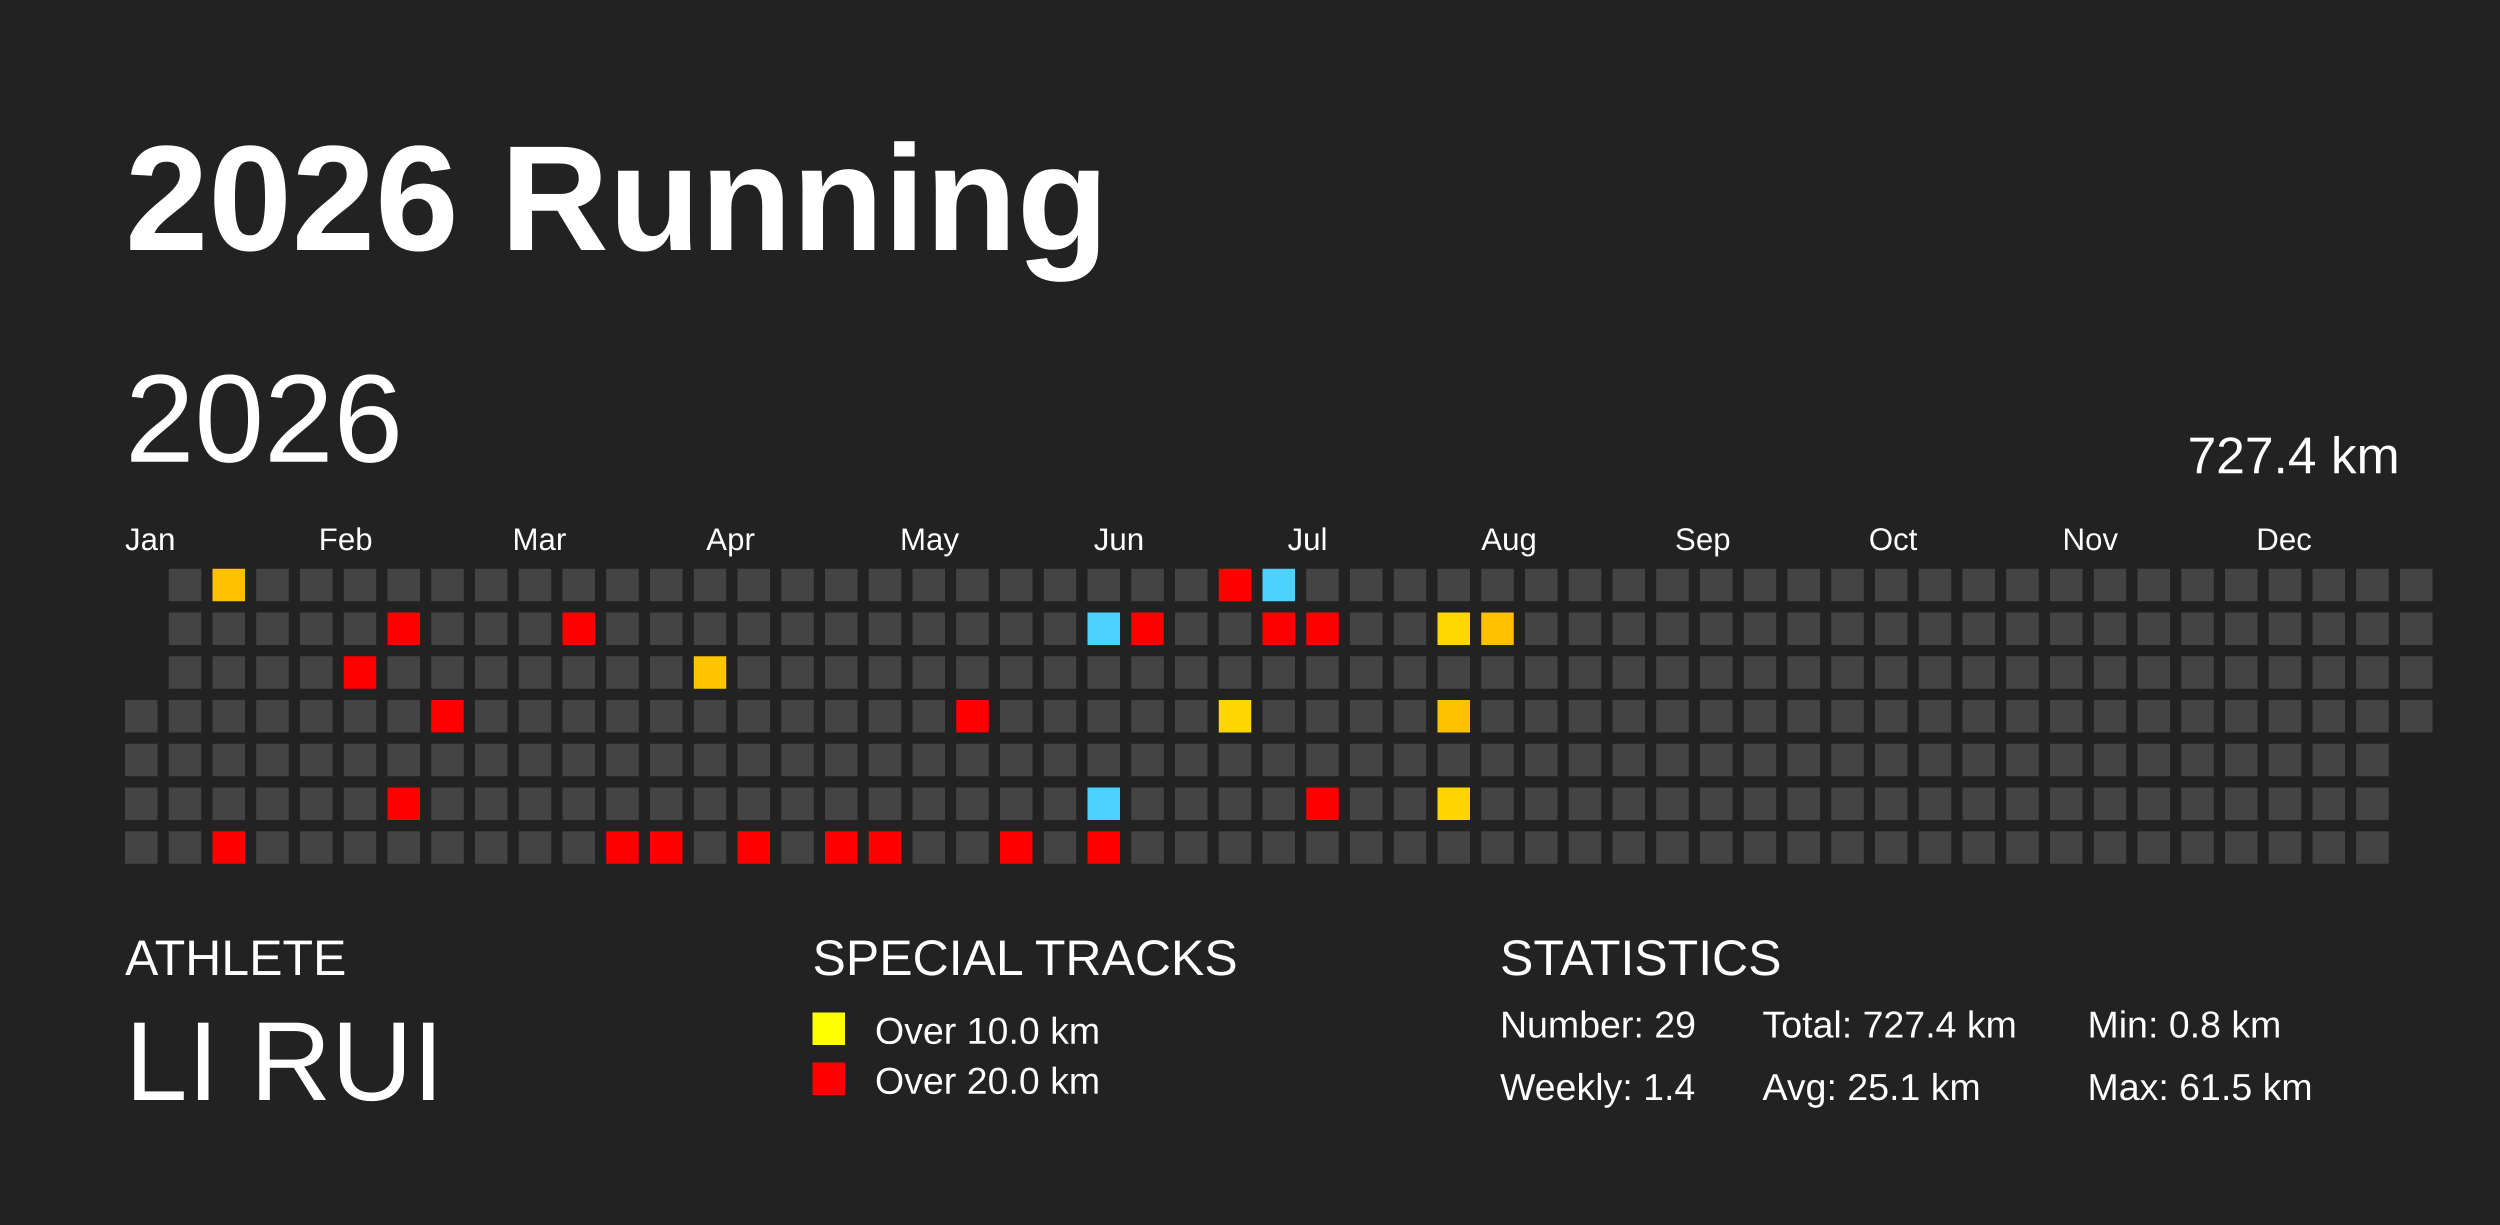
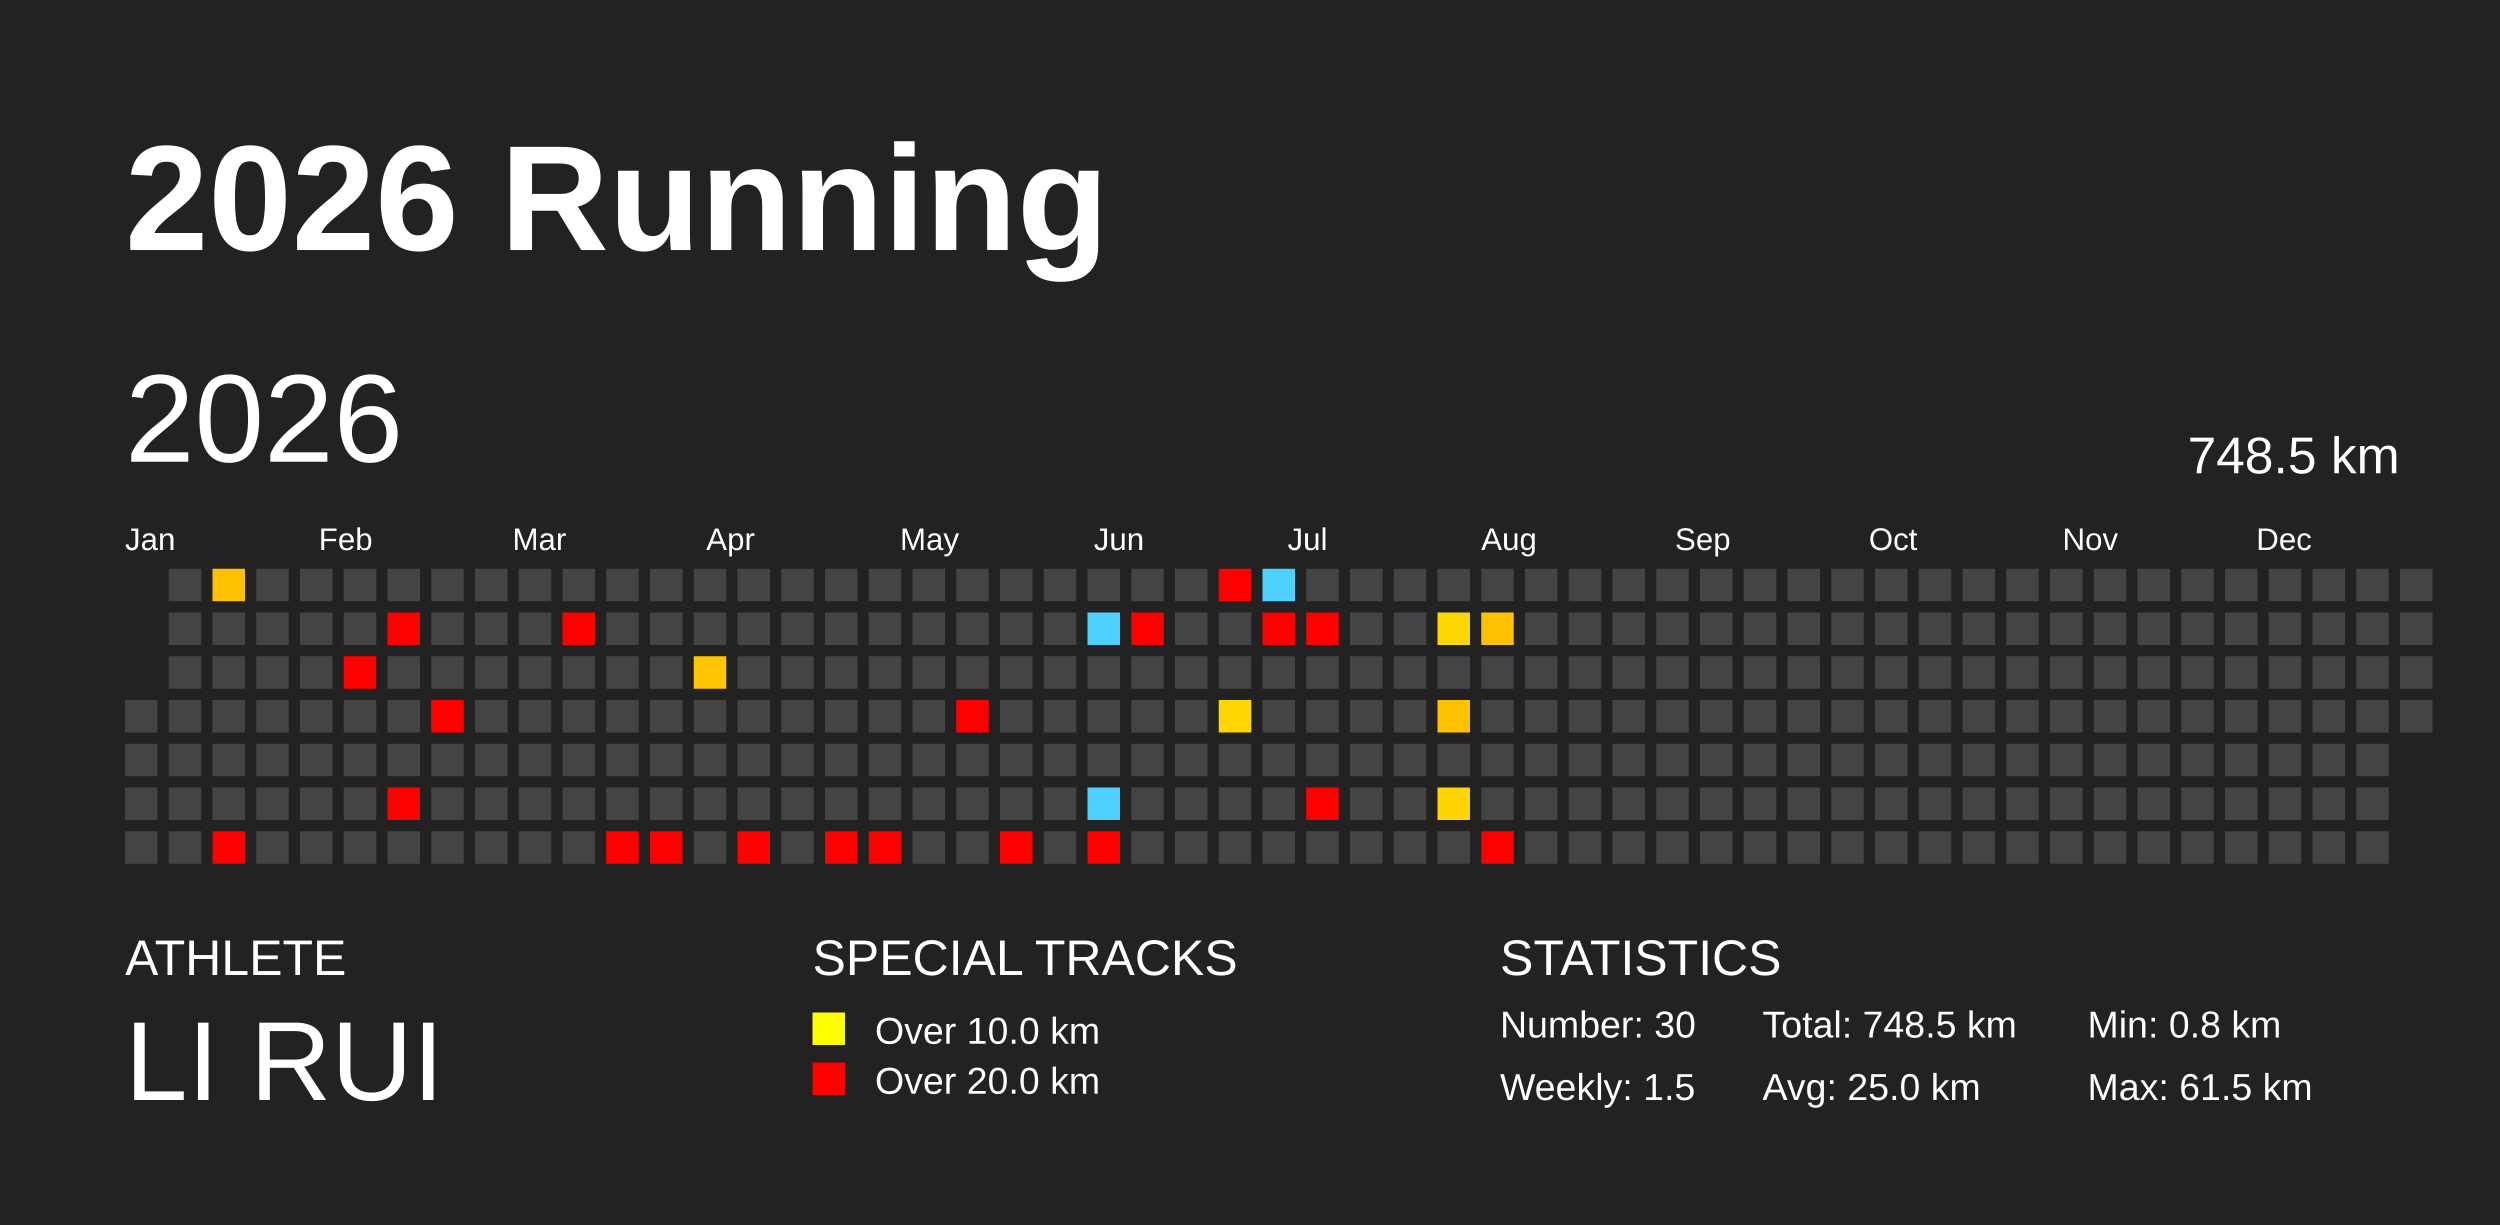
<svg xmlns="http://www.w3.org/2000/svg" baseProfile="full" height="98mm" version="1.1" viewBox="0,0,200,98" width="200mm">
  <defs />
  <rect fill="#222222" height="98" width="200" x="0" y="0" />
  <text fill="#FFFFFF" style="font-size:12px; font-family:Arial; font-weight:bold;" x="10" y="20">2026 Running</text>
  <text fill="#FFFFFF" style="font-size:4px; font-family:Arial" x="10" y="78">ATHLETE</text>
  <text fill="#FFFFFF" style="font-size:9px; font-family:Arial" x="10" y="88">LI RUI</text>
  <text fill="#FFFFFF" style="font-size:4px; font-family:Arial" x="65" y="78">SPECIAL TRACKS</text>
  <rect fill="yellow" height="2.6" width="2.6" x="65" y="81" />
  <text fill="#FFFFFF" style="font-size:3px; font-family:Arial" x="70" y="83.5">Over 10.0 km</text>
  <rect fill="red" height="2.6" width="2.6" x="65" y="85" />
  <text fill="#FFFFFF" style="font-size:3px; font-family:Arial" x="70" y="87.5">Over 20.0 km</text>
  <text fill="#FFFFFF" style="font-size:4px; font-family:Arial" x="120" y="78">STATISTICS</text>
-   <text fill="#FFFFFF" style="font-size:3px; font-family:Arial" x="120" y="83">Number: 29</text>
-   <text fill="#FFFFFF" style="font-size:3px; font-family:Arial" x="120" y="88">Weekly: 1.4</text>
-   <text fill="#FFFFFF" style="font-size:3px; font-family:Arial" x="141" y="83">Total: 727.4 km</text>
-   <text fill="#FFFFFF" style="font-size:3px; font-family:Arial" x="141" y="88">Avg: 25.1 km</text>
+   <text fill="#FFFFFF" style="font-size:3px; font-family:Arial" x="120" y="83">Number: 30</text>
+   <text fill="#FFFFFF" style="font-size:3px; font-family:Arial" x="120" y="88">Weekly: 1.5</text>
+   <text fill="#FFFFFF" style="font-size:3px; font-family:Arial" x="141" y="83">Total: 748.5 km</text>
+   <text fill="#FFFFFF" style="font-size:3px; font-family:Arial" x="141" y="88">Avg: 25.0 km</text>
  <text fill="#FFFFFF" style="font-size:3px; font-family:Arial" x="167" y="83">Min: 0.8 km</text>
  <text fill="#FFFFFF" style="font-size:3px; font-family:Arial" x="167" y="88">Max: 61.5 km</text>
  <text dominant-baseline="hanging" fill="#FFFFFF" style="font-size:10.0px; font-family:Arial;" x="10" y="30">2026</text>
-   <text dominant-baseline="hanging" fill="#FFFFFF" style="font-size:4.125px; font-family:Arial;" x="175" y="35">727.4 km</text>
+   <text dominant-baseline="hanging" fill="#FFFFFF" style="font-size:4.125px; font-family:Arial;" x="175" y="35">748.5 km</text>
  <text fill="#FFFFFF" style="font-size:2.5px; font-family:Arial" x="10.0" y="44">Jan</text>
  <text fill="#FFFFFF" style="font-size:2.5px; font-family:Arial" x="25.5" y="44">Feb</text>
  <text fill="#FFFFFF" style="font-size:2.5px; font-family:Arial" x="41.0" y="44">Mar</text>
  <text fill="#FFFFFF" style="font-size:2.5px; font-family:Arial" x="56.5" y="44">Apr</text>
  <text fill="#FFFFFF" style="font-size:2.5px; font-family:Arial" x="72.0" y="44">May</text>
  <text fill="#FFFFFF" style="font-size:2.5px; font-family:Arial" x="87.5" y="44">Jun</text>
  <text fill="#FFFFFF" style="font-size:2.5px; font-family:Arial" x="103.0" y="44">Jul</text>
  <text fill="#FFFFFF" style="font-size:2.5px; font-family:Arial" x="118.5" y="44">Aug</text>
  <text fill="#FFFFFF" style="font-size:2.5px; font-family:Arial" x="134.0" y="44">Sep</text>
  <text fill="#FFFFFF" style="font-size:2.5px; font-family:Arial" x="149.5" y="44">Oct</text>
  <text fill="#FFFFFF" style="font-size:2.5px; font-family:Arial" x="165.0" y="44">Nov</text>
  <text fill="#FFFFFF" style="font-size:2.5px; font-family:Arial" x="180.5" y="44">Dec</text>
  <rect fill="#444444" height="2.6" width="2.6" x="10.0" y="56.0" />
  <rect fill="#444444" height="2.6" width="2.6" x="10.0" y="59.5" />
  <rect fill="#444444" height="2.6" width="2.6" x="10.0" y="63.0" />
  <rect fill="#444444" height="2.6" width="2.6" x="10.0" y="66.5" />
  <rect fill="#444444" height="2.6" width="2.6" x="13.5" y="45.5" />
  <rect fill="#444444" height="2.6" width="2.6" x="13.5" y="49.0" />
  <rect fill="#444444" height="2.6" width="2.6" x="13.5" y="52.5" />
  <rect fill="#444444" height="2.6" width="2.6" x="13.5" y="56.0" />
  <rect fill="#444444" height="2.6" width="2.6" x="13.5" y="59.5" />
  <rect fill="#444444" height="2.6" width="2.6" x="13.5" y="63.0" />
  <rect fill="#444444" height="2.6" width="2.6" x="13.5" y="66.5" />
  <rect fill="#ffc000" height="2.6" width="2.6" x="17.0" y="45.5" />
  <rect fill="#444444" height="2.6" width="2.6" x="17.0" y="49.0" />
  <rect fill="#444444" height="2.6" width="2.6" x="17.0" y="52.5" />
  <rect fill="#444444" height="2.6" width="2.6" x="17.0" y="56.0" />
  <rect fill="#444444" height="2.6" width="2.6" x="17.0" y="59.5" />
  <rect fill="#444444" height="2.6" width="2.6" x="17.0" y="63.0" />
  <rect fill="red" height="2.6" width="2.6" x="17.0" y="66.5" />
  <rect fill="#444444" height="2.6" width="2.6" x="20.5" y="45.5" />
  <rect fill="#444444" height="2.6" width="2.6" x="20.5" y="49.0" />
  <rect fill="#444444" height="2.6" width="2.6" x="20.5" y="52.5" />
  <rect fill="#444444" height="2.6" width="2.6" x="20.5" y="56.0" />
  <rect fill="#444444" height="2.6" width="2.6" x="20.5" y="59.5" />
  <rect fill="#444444" height="2.6" width="2.6" x="20.5" y="63.0" />
  <rect fill="#444444" height="2.6" width="2.6" x="20.5" y="66.5" />
  <rect fill="#444444" height="2.6" width="2.6" x="24.0" y="45.5" />
  <rect fill="#444444" height="2.6" width="2.6" x="24.0" y="49.0" />
  <rect fill="#444444" height="2.6" width="2.6" x="24.0" y="52.5" />
  <rect fill="#444444" height="2.6" width="2.6" x="24.0" y="56.0" />
  <rect fill="#444444" height="2.6" width="2.6" x="24.0" y="59.5" />
  <rect fill="#444444" height="2.6" width="2.6" x="24.0" y="63.0" />
  <rect fill="#444444" height="2.6" width="2.6" x="24.0" y="66.5" />
  <rect fill="#444444" height="2.6" width="2.6" x="27.5" y="45.5" />
  <rect fill="#444444" height="2.6" width="2.6" x="27.5" y="49.0" />
  <rect fill="red" height="2.6" width="2.6" x="27.5" y="52.5" />
  <rect fill="#444444" height="2.6" width="2.6" x="27.5" y="56.0" />
  <rect fill="#444444" height="2.6" width="2.6" x="27.5" y="59.5" />
  <rect fill="#444444" height="2.6" width="2.6" x="27.5" y="63.0" />
  <rect fill="#444444" height="2.6" width="2.6" x="27.5" y="66.5" />
  <rect fill="#444444" height="2.6" width="2.6" x="31.0" y="45.5" />
  <rect fill="red" height="2.6" width="2.6" x="31.0" y="49.0" />
  <rect fill="#444444" height="2.6" width="2.6" x="31.0" y="52.5" />
  <rect fill="#444444" height="2.6" width="2.6" x="31.0" y="56.0" />
  <rect fill="#444444" height="2.6" width="2.6" x="31.0" y="59.5" />
  <rect fill="red" height="2.6" width="2.6" x="31.0" y="63.0" />
  <rect fill="#444444" height="2.6" width="2.6" x="31.0" y="66.5" />
  <rect fill="#444444" height="2.6" width="2.6" x="34.5" y="45.5" />
  <rect fill="#444444" height="2.6" width="2.6" x="34.5" y="49.0" />
  <rect fill="#444444" height="2.6" width="2.6" x="34.5" y="52.5" />
  <rect fill="red" height="2.6" width="2.6" x="34.5" y="56.0" />
  <rect fill="#444444" height="2.6" width="2.6" x="34.5" y="59.5" />
  <rect fill="#444444" height="2.6" width="2.6" x="34.5" y="63.0" />
  <rect fill="#444444" height="2.6" width="2.6" x="34.5" y="66.5" />
  <rect fill="#444444" height="2.6" width="2.6" x="38.0" y="45.5" />
  <rect fill="#444444" height="2.6" width="2.6" x="38.0" y="49.0" />
  <rect fill="#444444" height="2.6" width="2.6" x="38.0" y="52.5" />
  <rect fill="#444444" height="2.6" width="2.6" x="38.0" y="56.0" />
  <rect fill="#444444" height="2.6" width="2.6" x="38.0" y="59.5" />
  <rect fill="#444444" height="2.6" width="2.6" x="38.0" y="63.0" />
  <rect fill="#444444" height="2.6" width="2.6" x="38.0" y="66.5" />
  <rect fill="#444444" height="2.6" width="2.6" x="41.5" y="45.5" />
  <rect fill="#444444" height="2.6" width="2.6" x="41.5" y="49.0" />
  <rect fill="#444444" height="2.6" width="2.6" x="41.5" y="52.5" />
  <rect fill="#444444" height="2.6" width="2.6" x="41.5" y="56.0" />
  <rect fill="#444444" height="2.6" width="2.6" x="41.5" y="59.5" />
  <rect fill="#444444" height="2.6" width="2.6" x="41.5" y="63.0" />
  <rect fill="#444444" height="2.6" width="2.6" x="41.5" y="66.5" />
  <rect fill="#444444" height="2.6" width="2.6" x="45.0" y="45.5" />
  <rect fill="red" height="2.6" width="2.6" x="45.0" y="49.0" />
  <rect fill="#444444" height="2.6" width="2.6" x="45.0" y="52.5" />
  <rect fill="#444444" height="2.6" width="2.6" x="45.0" y="56.0" />
  <rect fill="#444444" height="2.6" width="2.6" x="45.0" y="59.5" />
  <rect fill="#444444" height="2.6" width="2.6" x="45.0" y="63.0" />
  <rect fill="#444444" height="2.6" width="2.6" x="45.0" y="66.5" />
  <rect fill="#444444" height="2.6" width="2.6" x="48.5" y="45.5" />
  <rect fill="#444444" height="2.6" width="2.6" x="48.5" y="49.0" />
  <rect fill="#444444" height="2.6" width="2.6" x="48.5" y="52.5" />
  <rect fill="#444444" height="2.6" width="2.6" x="48.5" y="56.0" />
  <rect fill="#444444" height="2.6" width="2.6" x="48.5" y="59.5" />
  <rect fill="#444444" height="2.6" width="2.6" x="48.5" y="63.0" />
  <rect fill="red" height="2.6" width="2.6" x="48.5" y="66.5" />
  <rect fill="#444444" height="2.6" width="2.6" x="52.0" y="45.5" />
  <rect fill="#444444" height="2.6" width="2.6" x="52.0" y="49.0" />
  <rect fill="#444444" height="2.6" width="2.6" x="52.0" y="52.5" />
  <rect fill="#444444" height="2.6" width="2.6" x="52.0" y="56.0" />
  <rect fill="#444444" height="2.6" width="2.6" x="52.0" y="59.5" />
  <rect fill="#444444" height="2.6" width="2.6" x="52.0" y="63.0" />
  <rect fill="red" height="2.6" width="2.6" x="52.0" y="66.5" />
  <rect fill="#444444" height="2.6" width="2.6" x="55.5" y="45.5" />
  <rect fill="#444444" height="2.6" width="2.6" x="55.5" y="49.0" />
  <rect fill="#ffc500" height="2.6" width="2.6" x="55.5" y="52.5" />
  <rect fill="#444444" height="2.6" width="2.6" x="55.5" y="56.0" />
  <rect fill="#444444" height="2.6" width="2.6" x="55.5" y="59.5" />
  <rect fill="#444444" height="2.6" width="2.6" x="55.5" y="63.0" />
  <rect fill="#444444" height="2.6" width="2.6" x="55.5" y="66.5" />
  <rect fill="#444444" height="2.6" width="2.6" x="59.0" y="45.5" />
  <rect fill="#444444" height="2.6" width="2.6" x="59.0" y="49.0" />
  <rect fill="#444444" height="2.6" width="2.6" x="59.0" y="52.5" />
  <rect fill="#444444" height="2.6" width="2.6" x="59.0" y="56.0" />
  <rect fill="#444444" height="2.6" width="2.6" x="59.0" y="59.5" />
  <rect fill="#444444" height="2.6" width="2.6" x="59.0" y="63.0" />
  <rect fill="red" height="2.6" width="2.6" x="59.0" y="66.5" />
  <rect fill="#444444" height="2.6" width="2.6" x="62.5" y="45.5" />
  <rect fill="#444444" height="2.6" width="2.6" x="62.5" y="49.0" />
  <rect fill="#444444" height="2.6" width="2.6" x="62.5" y="52.5" />
  <rect fill="#444444" height="2.6" width="2.6" x="62.5" y="56.0" />
  <rect fill="#444444" height="2.6" width="2.6" x="62.5" y="59.5" />
  <rect fill="#444444" height="2.6" width="2.6" x="62.5" y="63.0" />
  <rect fill="#444444" height="2.6" width="2.6" x="62.5" y="66.5" />
  <rect fill="#444444" height="2.6" width="2.6" x="66.0" y="45.5" />
  <rect fill="#444444" height="2.6" width="2.6" x="66.0" y="49.0" />
  <rect fill="#444444" height="2.6" width="2.6" x="66.0" y="52.5" />
  <rect fill="#444444" height="2.6" width="2.6" x="66.0" y="56.0" />
  <rect fill="#444444" height="2.6" width="2.6" x="66.0" y="59.5" />
  <rect fill="#444444" height="2.6" width="2.6" x="66.0" y="63.0" />
  <rect fill="red" height="2.6" width="2.6" x="66.0" y="66.5" />
  <rect fill="#444444" height="2.6" width="2.6" x="69.5" y="45.5" />
  <rect fill="#444444" height="2.6" width="2.6" x="69.5" y="49.0" />
  <rect fill="#444444" height="2.6" width="2.6" x="69.5" y="52.5" />
  <rect fill="#444444" height="2.6" width="2.6" x="69.5" y="56.0" />
  <rect fill="#444444" height="2.6" width="2.6" x="69.5" y="59.5" />
  <rect fill="#444444" height="2.6" width="2.6" x="69.5" y="63.0" />
  <rect fill="red" height="2.6" width="2.6" x="69.5" y="66.5" />
  <rect fill="#444444" height="2.6" width="2.6" x="73.0" y="45.5" />
  <rect fill="#444444" height="2.6" width="2.6" x="73.0" y="49.0" />
  <rect fill="#444444" height="2.6" width="2.6" x="73.0" y="52.5" />
  <rect fill="#444444" height="2.6" width="2.6" x="73.0" y="56.0" />
  <rect fill="#444444" height="2.6" width="2.6" x="73.0" y="59.5" />
  <rect fill="#444444" height="2.6" width="2.6" x="73.0" y="63.0" />
  <rect fill="#444444" height="2.6" width="2.6" x="73.0" y="66.5" />
  <rect fill="#444444" height="2.6" width="2.6" x="76.5" y="45.5" />
  <rect fill="#444444" height="2.6" width="2.6" x="76.5" y="49.0" />
  <rect fill="#444444" height="2.6" width="2.6" x="76.5" y="52.5" />
  <rect fill="red" height="2.6" width="2.6" x="76.5" y="56.0" />
  <rect fill="#444444" height="2.6" width="2.6" x="76.5" y="59.5" />
  <rect fill="#444444" height="2.6" width="2.6" x="76.5" y="63.0" />
  <rect fill="#444444" height="2.6" width="2.6" x="76.5" y="66.5" />
  <rect fill="#444444" height="2.6" width="2.6" x="80.0" y="45.5" />
  <rect fill="#444444" height="2.6" width="2.6" x="80.0" y="49.0" />
  <rect fill="#444444" height="2.6" width="2.6" x="80.0" y="52.5" />
  <rect fill="#444444" height="2.6" width="2.6" x="80.0" y="56.0" />
  <rect fill="#444444" height="2.6" width="2.6" x="80.0" y="59.5" />
  <rect fill="#444444" height="2.6" width="2.6" x="80.0" y="63.0" />
  <rect fill="red" height="2.6" width="2.6" x="80.0" y="66.5" />
  <rect fill="#444444" height="2.6" width="2.6" x="83.5" y="45.5" />
  <rect fill="#444444" height="2.6" width="2.6" x="83.5" y="49.0" />
  <rect fill="#444444" height="2.6" width="2.6" x="83.5" y="52.5" />
  <rect fill="#444444" height="2.6" width="2.6" x="83.5" y="56.0" />
  <rect fill="#444444" height="2.6" width="2.6" x="83.5" y="59.5" />
  <rect fill="#444444" height="2.6" width="2.6" x="83.5" y="63.0" />
  <rect fill="#444444" height="2.6" width="2.6" x="83.5" y="66.5" />
  <rect fill="#444444" height="2.6" width="2.6" x="87.0" y="45.5" />
  <rect fill="#4dd2ff" height="2.6" width="2.6" x="87.0" y="49.0" />
  <rect fill="#444444" height="2.6" width="2.6" x="87.0" y="52.5" />
  <rect fill="#444444" height="2.6" width="2.6" x="87.0" y="56.0" />
  <rect fill="#444444" height="2.6" width="2.6" x="87.0" y="59.5" />
  <rect fill="#4dd2ff" height="2.6" width="2.6" x="87.0" y="63.0" />
  <rect fill="red" height="2.6" width="2.6" x="87.0" y="66.5" />
  <rect fill="#444444" height="2.6" width="2.6" x="90.5" y="45.5" />
  <rect fill="red" height="2.6" width="2.6" x="90.5" y="49.0" />
  <rect fill="#444444" height="2.6" width="2.6" x="90.5" y="52.5" />
  <rect fill="#444444" height="2.6" width="2.6" x="90.5" y="56.0" />
  <rect fill="#444444" height="2.6" width="2.6" x="90.5" y="59.5" />
  <rect fill="#444444" height="2.6" width="2.6" x="90.5" y="63.0" />
  <rect fill="#444444" height="2.6" width="2.6" x="90.5" y="66.5" />
  <rect fill="#444444" height="2.6" width="2.6" x="94.0" y="45.5" />
  <rect fill="#444444" height="2.6" width="2.6" x="94.0" y="49.0" />
  <rect fill="#444444" height="2.6" width="2.6" x="94.0" y="52.5" />
  <rect fill="#444444" height="2.6" width="2.6" x="94.0" y="56.0" />
  <rect fill="#444444" height="2.6" width="2.6" x="94.0" y="59.5" />
  <rect fill="#444444" height="2.6" width="2.6" x="94.0" y="63.0" />
  <rect fill="#444444" height="2.6" width="2.6" x="94.0" y="66.5" />
  <rect fill="red" height="2.6" width="2.6" x="97.5" y="45.5" />
  <rect fill="#444444" height="2.6" width="2.6" x="97.5" y="49.0" />
  <rect fill="#444444" height="2.6" width="2.6" x="97.5" y="52.5" />
  <rect fill="#ffd600" height="2.6" width="2.6" x="97.5" y="56.0" />
  <rect fill="#444444" height="2.6" width="2.6" x="97.5" y="59.5" />
  <rect fill="#444444" height="2.6" width="2.6" x="97.5" y="63.0" />
  <rect fill="#444444" height="2.6" width="2.6" x="97.5" y="66.5" />
  <rect fill="#4dd2ff" height="2.6" width="2.6" x="101.0" y="45.5" />
  <rect fill="red" height="2.6" width="2.6" x="101.0" y="49.0" />
  <rect fill="#444444" height="2.6" width="2.6" x="101.0" y="52.5" />
  <rect fill="#444444" height="2.6" width="2.6" x="101.0" y="56.0" />
  <rect fill="#444444" height="2.6" width="2.6" x="101.0" y="59.5" />
  <rect fill="#444444" height="2.6" width="2.6" x="101.0" y="63.0" />
  <rect fill="#444444" height="2.6" width="2.6" x="101.0" y="66.5" />
  <rect fill="#444444" height="2.6" width="2.6" x="104.5" y="45.5" />
  <rect fill="red" height="2.6" width="2.6" x="104.5" y="49.0" />
  <rect fill="#444444" height="2.6" width="2.6" x="104.5" y="52.5" />
  <rect fill="#444444" height="2.6" width="2.6" x="104.5" y="56.0" />
  <rect fill="#444444" height="2.6" width="2.6" x="104.5" y="59.5" />
  <rect fill="red" height="2.6" width="2.6" x="104.5" y="63.0" />
  <rect fill="#444444" height="2.6" width="2.6" x="104.5" y="66.5" />
  <rect fill="#444444" height="2.6" width="2.6" x="108.0" y="45.5" />
  <rect fill="#444444" height="2.6" width="2.6" x="108.0" y="49.0" />
  <rect fill="#444444" height="2.6" width="2.6" x="108.0" y="52.5" />
  <rect fill="#444444" height="2.6" width="2.6" x="108.0" y="56.0" />
  <rect fill="#444444" height="2.6" width="2.6" x="108.0" y="59.5" />
  <rect fill="#444444" height="2.6" width="2.6" x="108.0" y="63.0" />
  <rect fill="#444444" height="2.6" width="2.6" x="108.0" y="66.5" />
  <rect fill="#444444" height="2.6" width="2.6" x="111.5" y="45.5" />
  <rect fill="#444444" height="2.6" width="2.6" x="111.5" y="49.0" />
  <rect fill="#444444" height="2.6" width="2.6" x="111.5" y="52.5" />
  <rect fill="#444444" height="2.6" width="2.6" x="111.5" y="56.0" />
  <rect fill="#444444" height="2.6" width="2.6" x="111.5" y="59.5" />
  <rect fill="#444444" height="2.6" width="2.6" x="111.5" y="63.0" />
  <rect fill="#444444" height="2.6" width="2.6" x="111.5" y="66.5" />
  <rect fill="#444444" height="2.6" width="2.6" x="115.0" y="45.5" />
  <rect fill="#ffd700" height="2.6" width="2.6" x="115.0" y="49.0" />
  <rect fill="#444444" height="2.6" width="2.6" x="115.0" y="52.5" />
  <rect fill="#ffc100" height="2.6" width="2.6" x="115.0" y="56.0" />
  <rect fill="#444444" height="2.6" width="2.6" x="115.0" y="59.5" />
  <rect fill="#ffd500" height="2.6" width="2.6" x="115.0" y="63.0" />
  <rect fill="#444444" height="2.6" width="2.6" x="115.0" y="66.5" />
  <rect fill="#444444" height="2.6" width="2.6" x="118.5" y="45.5" />
  <rect fill="#ffc000" height="2.6" width="2.6" x="118.5" y="49.0" />
  <rect fill="#444444" height="2.6" width="2.6" x="118.5" y="52.5" />
  <rect fill="#444444" height="2.6" width="2.6" x="118.5" y="56.0" />
  <rect fill="#444444" height="2.6" width="2.6" x="118.5" y="59.5" />
  <rect fill="#444444" height="2.6" width="2.6" x="118.5" y="63.0" />
-   <rect fill="#444444" height="2.6" width="2.6" x="118.5" y="66.5" />
+   <rect fill="red" height="2.6" width="2.6" x="118.5" y="66.5" />
  <rect fill="#444444" height="2.6" width="2.6" x="122.0" y="45.5" />
  <rect fill="#444444" height="2.6" width="2.6" x="122.0" y="49.0" />
  <rect fill="#444444" height="2.6" width="2.6" x="122.0" y="52.5" />
  <rect fill="#444444" height="2.6" width="2.6" x="122.0" y="56.0" />
  <rect fill="#444444" height="2.6" width="2.6" x="122.0" y="59.5" />
  <rect fill="#444444" height="2.6" width="2.6" x="122.0" y="63.0" />
  <rect fill="#444444" height="2.6" width="2.6" x="122.0" y="66.5" />
  <rect fill="#444444" height="2.6" width="2.6" x="125.5" y="45.5" />
  <rect fill="#444444" height="2.6" width="2.6" x="125.5" y="49.0" />
  <rect fill="#444444" height="2.6" width="2.6" x="125.5" y="52.5" />
  <rect fill="#444444" height="2.6" width="2.6" x="125.5" y="56.0" />
  <rect fill="#444444" height="2.6" width="2.6" x="125.5" y="59.5" />
  <rect fill="#444444" height="2.6" width="2.6" x="125.5" y="63.0" />
  <rect fill="#444444" height="2.6" width="2.6" x="125.5" y="66.5" />
  <rect fill="#444444" height="2.6" width="2.6" x="129.0" y="45.5" />
  <rect fill="#444444" height="2.6" width="2.6" x="129.0" y="49.0" />
  <rect fill="#444444" height="2.6" width="2.6" x="129.0" y="52.5" />
  <rect fill="#444444" height="2.6" width="2.6" x="129.0" y="56.0" />
  <rect fill="#444444" height="2.6" width="2.6" x="129.0" y="59.5" />
  <rect fill="#444444" height="2.6" width="2.6" x="129.0" y="63.0" />
  <rect fill="#444444" height="2.6" width="2.6" x="129.0" y="66.5" />
  <rect fill="#444444" height="2.6" width="2.6" x="132.5" y="45.5" />
  <rect fill="#444444" height="2.6" width="2.6" x="132.5" y="49.0" />
  <rect fill="#444444" height="2.6" width="2.6" x="132.5" y="52.5" />
  <rect fill="#444444" height="2.6" width="2.6" x="132.5" y="56.0" />
  <rect fill="#444444" height="2.6" width="2.6" x="132.5" y="59.5" />
  <rect fill="#444444" height="2.6" width="2.6" x="132.5" y="63.0" />
  <rect fill="#444444" height="2.6" width="2.6" x="132.5" y="66.5" />
  <rect fill="#444444" height="2.6" width="2.6" x="136.0" y="45.5" />
  <rect fill="#444444" height="2.6" width="2.6" x="136.0" y="49.0" />
  <rect fill="#444444" height="2.6" width="2.6" x="136.0" y="52.5" />
  <rect fill="#444444" height="2.6" width="2.6" x="136.0" y="56.0" />
  <rect fill="#444444" height="2.6" width="2.6" x="136.0" y="59.5" />
  <rect fill="#444444" height="2.6" width="2.6" x="136.0" y="63.0" />
  <rect fill="#444444" height="2.6" width="2.6" x="136.0" y="66.5" />
  <rect fill="#444444" height="2.6" width="2.6" x="139.5" y="45.5" />
  <rect fill="#444444" height="2.6" width="2.6" x="139.5" y="49.0" />
  <rect fill="#444444" height="2.6" width="2.6" x="139.5" y="52.5" />
  <rect fill="#444444" height="2.6" width="2.6" x="139.5" y="56.0" />
  <rect fill="#444444" height="2.6" width="2.6" x="139.5" y="59.5" />
  <rect fill="#444444" height="2.6" width="2.6" x="139.5" y="63.0" />
  <rect fill="#444444" height="2.6" width="2.6" x="139.5" y="66.5" />
  <rect fill="#444444" height="2.6" width="2.6" x="143.0" y="45.5" />
  <rect fill="#444444" height="2.6" width="2.6" x="143.0" y="49.0" />
  <rect fill="#444444" height="2.6" width="2.6" x="143.0" y="52.5" />
  <rect fill="#444444" height="2.6" width="2.6" x="143.0" y="56.0" />
  <rect fill="#444444" height="2.6" width="2.6" x="143.0" y="59.5" />
  <rect fill="#444444" height="2.6" width="2.6" x="143.0" y="63.0" />
  <rect fill="#444444" height="2.6" width="2.6" x="143.0" y="66.5" />
  <rect fill="#444444" height="2.6" width="2.6" x="146.5" y="45.5" />
  <rect fill="#444444" height="2.6" width="2.6" x="146.5" y="49.0" />
  <rect fill="#444444" height="2.6" width="2.6" x="146.5" y="52.5" />
  <rect fill="#444444" height="2.6" width="2.6" x="146.5" y="56.0" />
  <rect fill="#444444" height="2.6" width="2.6" x="146.5" y="59.5" />
  <rect fill="#444444" height="2.6" width="2.6" x="146.5" y="63.0" />
  <rect fill="#444444" height="2.6" width="2.6" x="146.5" y="66.5" />
  <rect fill="#444444" height="2.6" width="2.6" x="150.0" y="45.5" />
  <rect fill="#444444" height="2.6" width="2.6" x="150.0" y="49.0" />
  <rect fill="#444444" height="2.6" width="2.6" x="150.0" y="52.5" />
  <rect fill="#444444" height="2.6" width="2.6" x="150.0" y="56.0" />
  <rect fill="#444444" height="2.6" width="2.6" x="150.0" y="59.5" />
  <rect fill="#444444" height="2.6" width="2.6" x="150.0" y="63.0" />
  <rect fill="#444444" height="2.6" width="2.6" x="150.0" y="66.5" />
  <rect fill="#444444" height="2.6" width="2.6" x="153.5" y="45.5" />
  <rect fill="#444444" height="2.6" width="2.6" x="153.5" y="49.0" />
  <rect fill="#444444" height="2.6" width="2.6" x="153.5" y="52.5" />
  <rect fill="#444444" height="2.6" width="2.6" x="153.5" y="56.0" />
  <rect fill="#444444" height="2.6" width="2.6" x="153.5" y="59.5" />
  <rect fill="#444444" height="2.6" width="2.6" x="153.5" y="63.0" />
  <rect fill="#444444" height="2.6" width="2.6" x="153.5" y="66.5" />
  <rect fill="#444444" height="2.6" width="2.6" x="157.0" y="45.5" />
  <rect fill="#444444" height="2.6" width="2.6" x="157.0" y="49.0" />
  <rect fill="#444444" height="2.6" width="2.6" x="157.0" y="52.5" />
  <rect fill="#444444" height="2.6" width="2.6" x="157.0" y="56.0" />
  <rect fill="#444444" height="2.6" width="2.6" x="157.0" y="59.5" />
  <rect fill="#444444" height="2.6" width="2.6" x="157.0" y="63.0" />
  <rect fill="#444444" height="2.6" width="2.6" x="157.0" y="66.5" />
  <rect fill="#444444" height="2.6" width="2.6" x="160.5" y="45.5" />
  <rect fill="#444444" height="2.6" width="2.6" x="160.5" y="49.0" />
  <rect fill="#444444" height="2.6" width="2.6" x="160.5" y="52.5" />
  <rect fill="#444444" height="2.6" width="2.6" x="160.5" y="56.0" />
  <rect fill="#444444" height="2.6" width="2.6" x="160.5" y="59.5" />
  <rect fill="#444444" height="2.6" width="2.6" x="160.5" y="63.0" />
  <rect fill="#444444" height="2.6" width="2.6" x="160.5" y="66.5" />
  <rect fill="#444444" height="2.6" width="2.6" x="164.0" y="45.5" />
  <rect fill="#444444" height="2.6" width="2.6" x="164.0" y="49.0" />
  <rect fill="#444444" height="2.6" width="2.6" x="164.0" y="52.5" />
  <rect fill="#444444" height="2.6" width="2.6" x="164.0" y="56.0" />
  <rect fill="#444444" height="2.6" width="2.6" x="164.0" y="59.5" />
  <rect fill="#444444" height="2.6" width="2.6" x="164.0" y="63.0" />
  <rect fill="#444444" height="2.6" width="2.6" x="164.0" y="66.5" />
  <rect fill="#444444" height="2.6" width="2.6" x="167.5" y="45.5" />
  <rect fill="#444444" height="2.6" width="2.6" x="167.5" y="49.0" />
  <rect fill="#444444" height="2.6" width="2.6" x="167.5" y="52.5" />
  <rect fill="#444444" height="2.6" width="2.6" x="167.5" y="56.0" />
  <rect fill="#444444" height="2.6" width="2.6" x="167.5" y="59.5" />
  <rect fill="#444444" height="2.6" width="2.6" x="167.5" y="63.0" />
  <rect fill="#444444" height="2.6" width="2.6" x="167.5" y="66.5" />
  <rect fill="#444444" height="2.6" width="2.6" x="171.0" y="45.5" />
  <rect fill="#444444" height="2.6" width="2.6" x="171.0" y="49.0" />
  <rect fill="#444444" height="2.6" width="2.6" x="171.0" y="52.5" />
  <rect fill="#444444" height="2.6" width="2.6" x="171.0" y="56.0" />
  <rect fill="#444444" height="2.6" width="2.6" x="171.0" y="59.5" />
  <rect fill="#444444" height="2.6" width="2.6" x="171.0" y="63.0" />
  <rect fill="#444444" height="2.6" width="2.6" x="171.0" y="66.5" />
  <rect fill="#444444" height="2.6" width="2.6" x="174.5" y="45.5" />
  <rect fill="#444444" height="2.6" width="2.6" x="174.5" y="49.0" />
  <rect fill="#444444" height="2.6" width="2.6" x="174.5" y="52.5" />
  <rect fill="#444444" height="2.6" width="2.6" x="174.5" y="56.0" />
  <rect fill="#444444" height="2.6" width="2.6" x="174.5" y="59.5" />
  <rect fill="#444444" height="2.6" width="2.6" x="174.5" y="63.0" />
  <rect fill="#444444" height="2.6" width="2.6" x="174.5" y="66.5" />
  <rect fill="#444444" height="2.6" width="2.6" x="178.0" y="45.5" />
  <rect fill="#444444" height="2.6" width="2.6" x="178.0" y="49.0" />
  <rect fill="#444444" height="2.6" width="2.6" x="178.0" y="52.5" />
  <rect fill="#444444" height="2.6" width="2.6" x="178.0" y="56.0" />
  <rect fill="#444444" height="2.6" width="2.6" x="178.0" y="59.5" />
  <rect fill="#444444" height="2.6" width="2.6" x="178.0" y="63.0" />
  <rect fill="#444444" height="2.6" width="2.6" x="178.0" y="66.5" />
  <rect fill="#444444" height="2.6" width="2.6" x="181.5" y="45.5" />
  <rect fill="#444444" height="2.6" width="2.6" x="181.5" y="49.0" />
  <rect fill="#444444" height="2.6" width="2.6" x="181.5" y="52.5" />
  <rect fill="#444444" height="2.6" width="2.6" x="181.5" y="56.0" />
  <rect fill="#444444" height="2.6" width="2.6" x="181.5" y="59.5" />
  <rect fill="#444444" height="2.6" width="2.6" x="181.5" y="63.0" />
  <rect fill="#444444" height="2.6" width="2.6" x="181.5" y="66.5" />
  <rect fill="#444444" height="2.6" width="2.6" x="185.0" y="45.5" />
  <rect fill="#444444" height="2.6" width="2.6" x="185.0" y="49.0" />
  <rect fill="#444444" height="2.6" width="2.6" x="185.0" y="52.5" />
  <rect fill="#444444" height="2.6" width="2.6" x="185.0" y="56.0" />
  <rect fill="#444444" height="2.6" width="2.6" x="185.0" y="59.5" />
  <rect fill="#444444" height="2.6" width="2.6" x="185.0" y="63.0" />
  <rect fill="#444444" height="2.6" width="2.6" x="185.0" y="66.5" />
  <rect fill="#444444" height="2.6" width="2.6" x="188.5" y="45.5" />
  <rect fill="#444444" height="2.6" width="2.6" x="188.5" y="49.0" />
  <rect fill="#444444" height="2.6" width="2.6" x="188.5" y="52.5" />
  <rect fill="#444444" height="2.6" width="2.6" x="188.5" y="56.0" />
  <rect fill="#444444" height="2.6" width="2.6" x="188.5" y="59.5" />
  <rect fill="#444444" height="2.6" width="2.6" x="188.5" y="63.0" />
  <rect fill="#444444" height="2.6" width="2.6" x="188.5" y="66.5" />
  <rect fill="#444444" height="2.6" width="2.6" x="192.0" y="45.5" />
  <rect fill="#444444" height="2.6" width="2.6" x="192.0" y="49.0" />
  <rect fill="#444444" height="2.6" width="2.6" x="192.0" y="52.5" />
  <rect fill="#444444" height="2.6" width="2.6" x="192.0" y="56.0" />
</svg>
